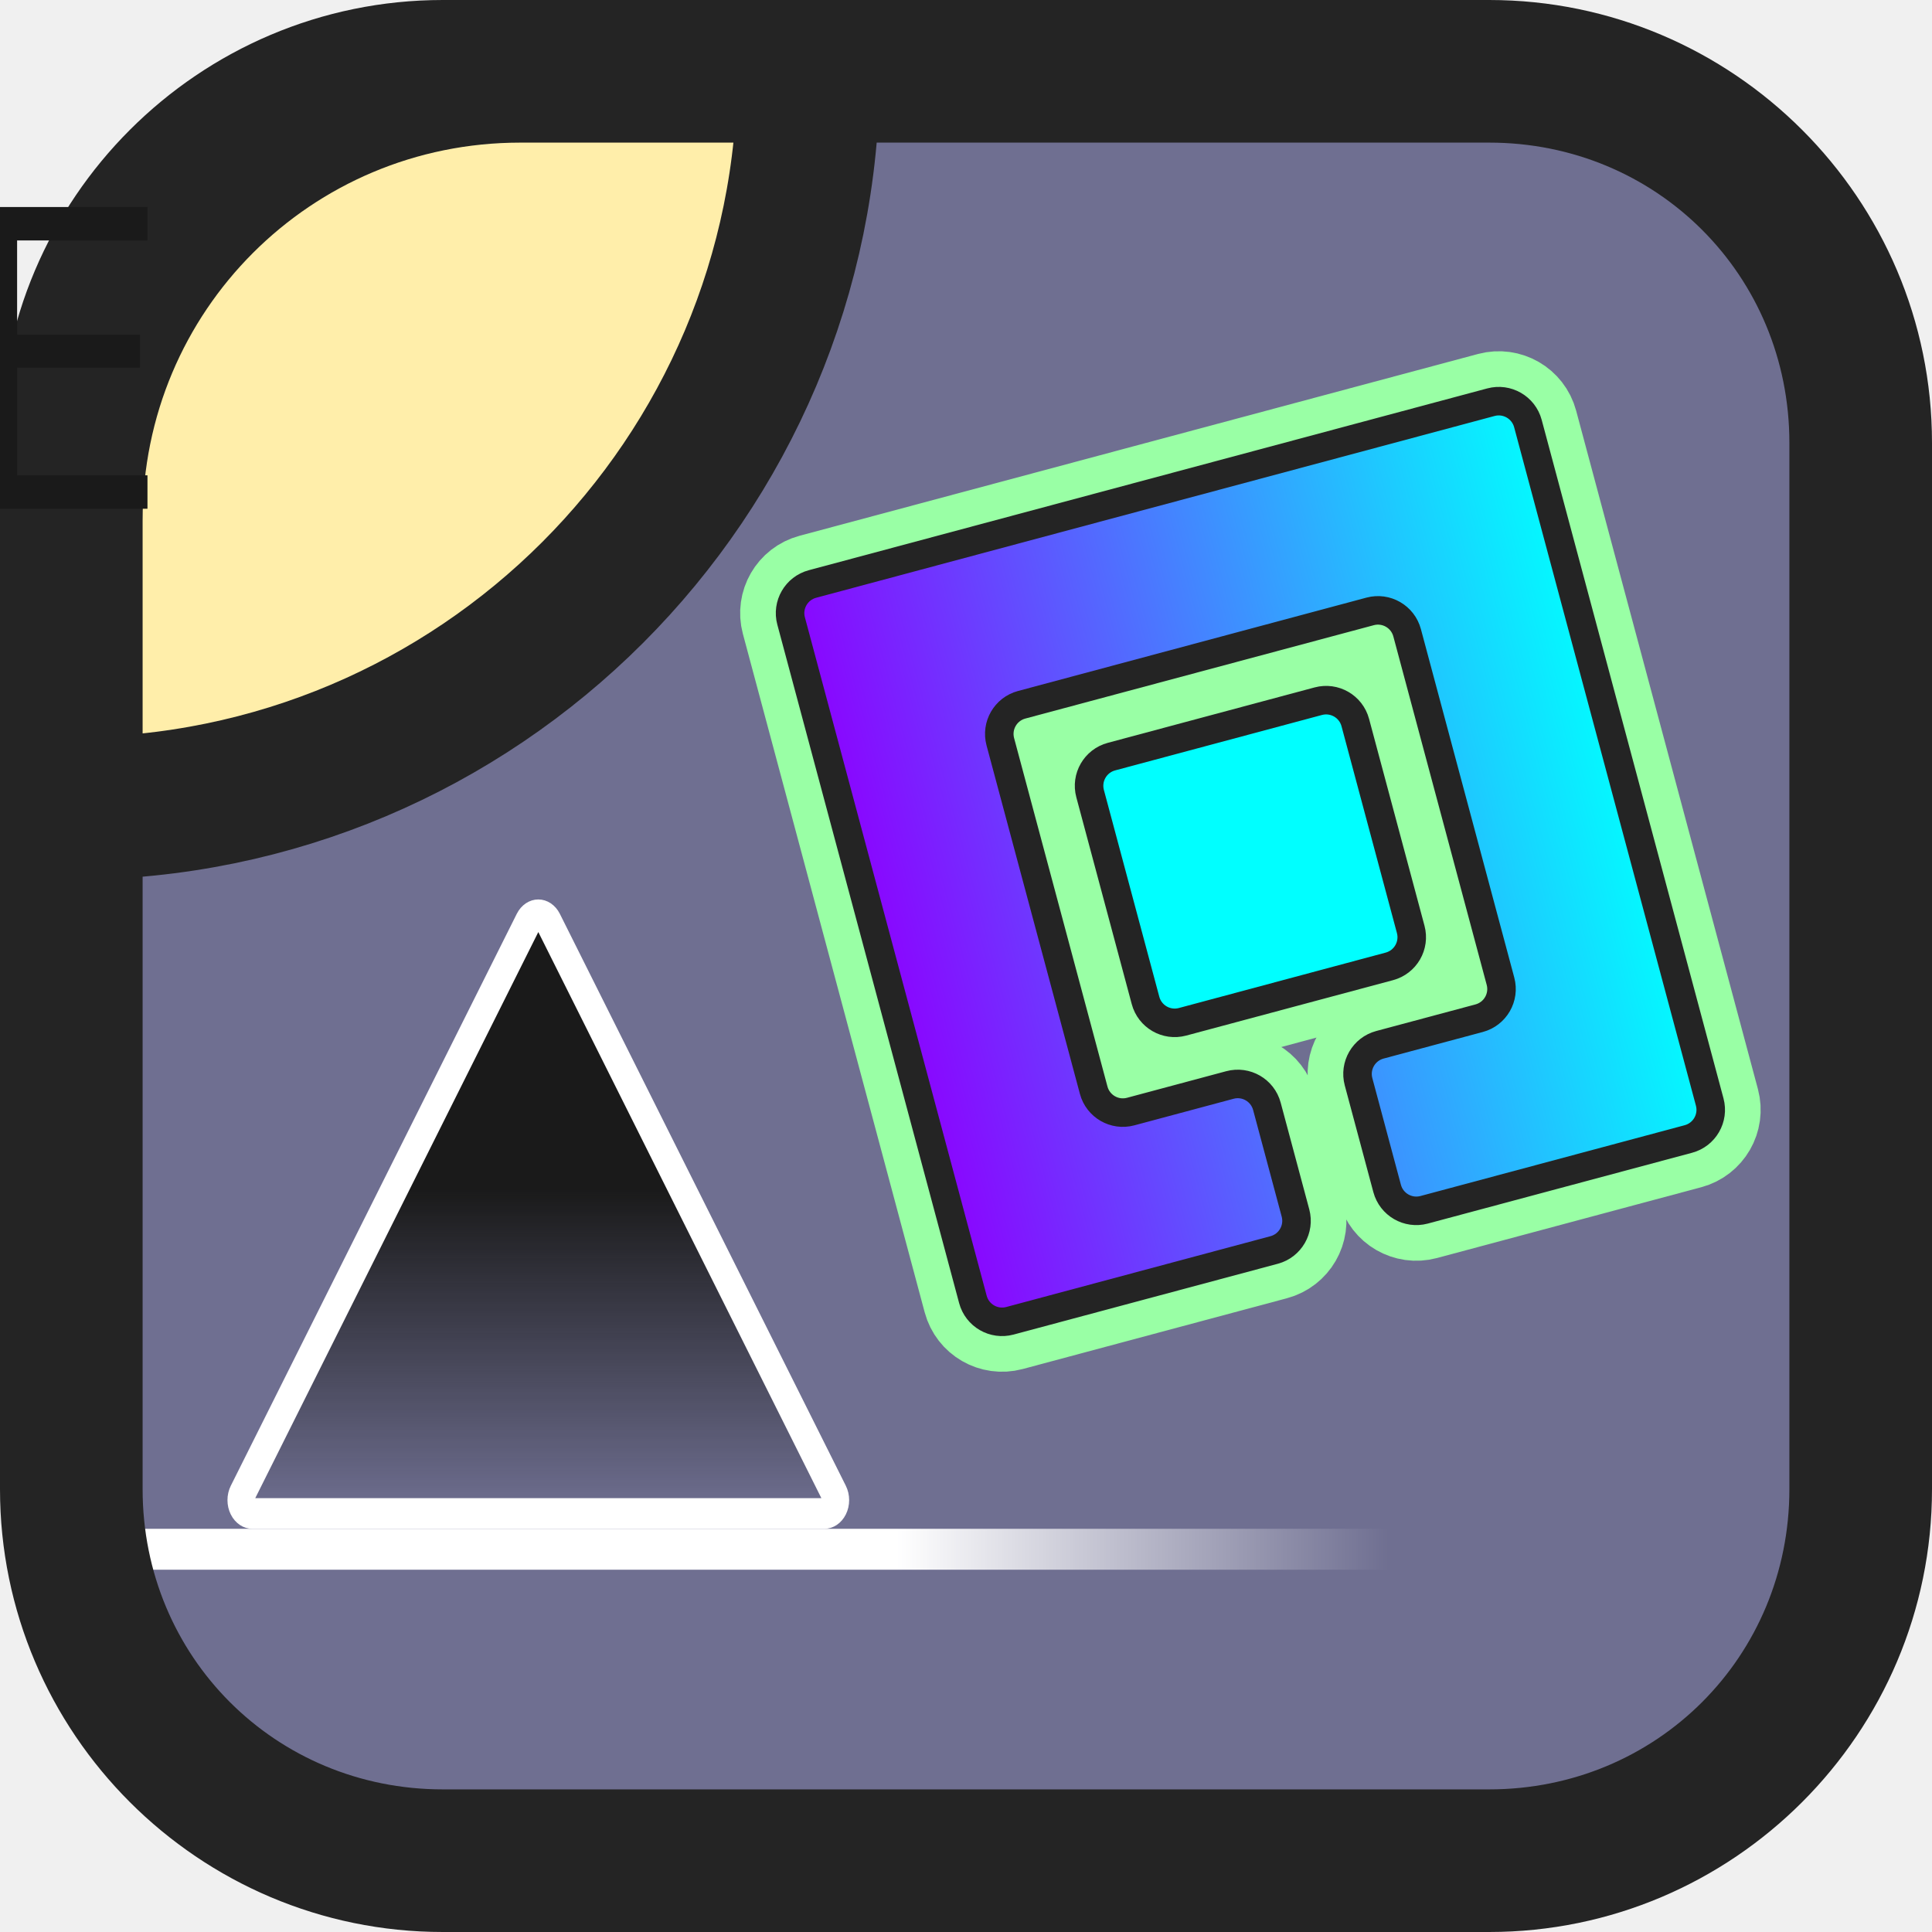
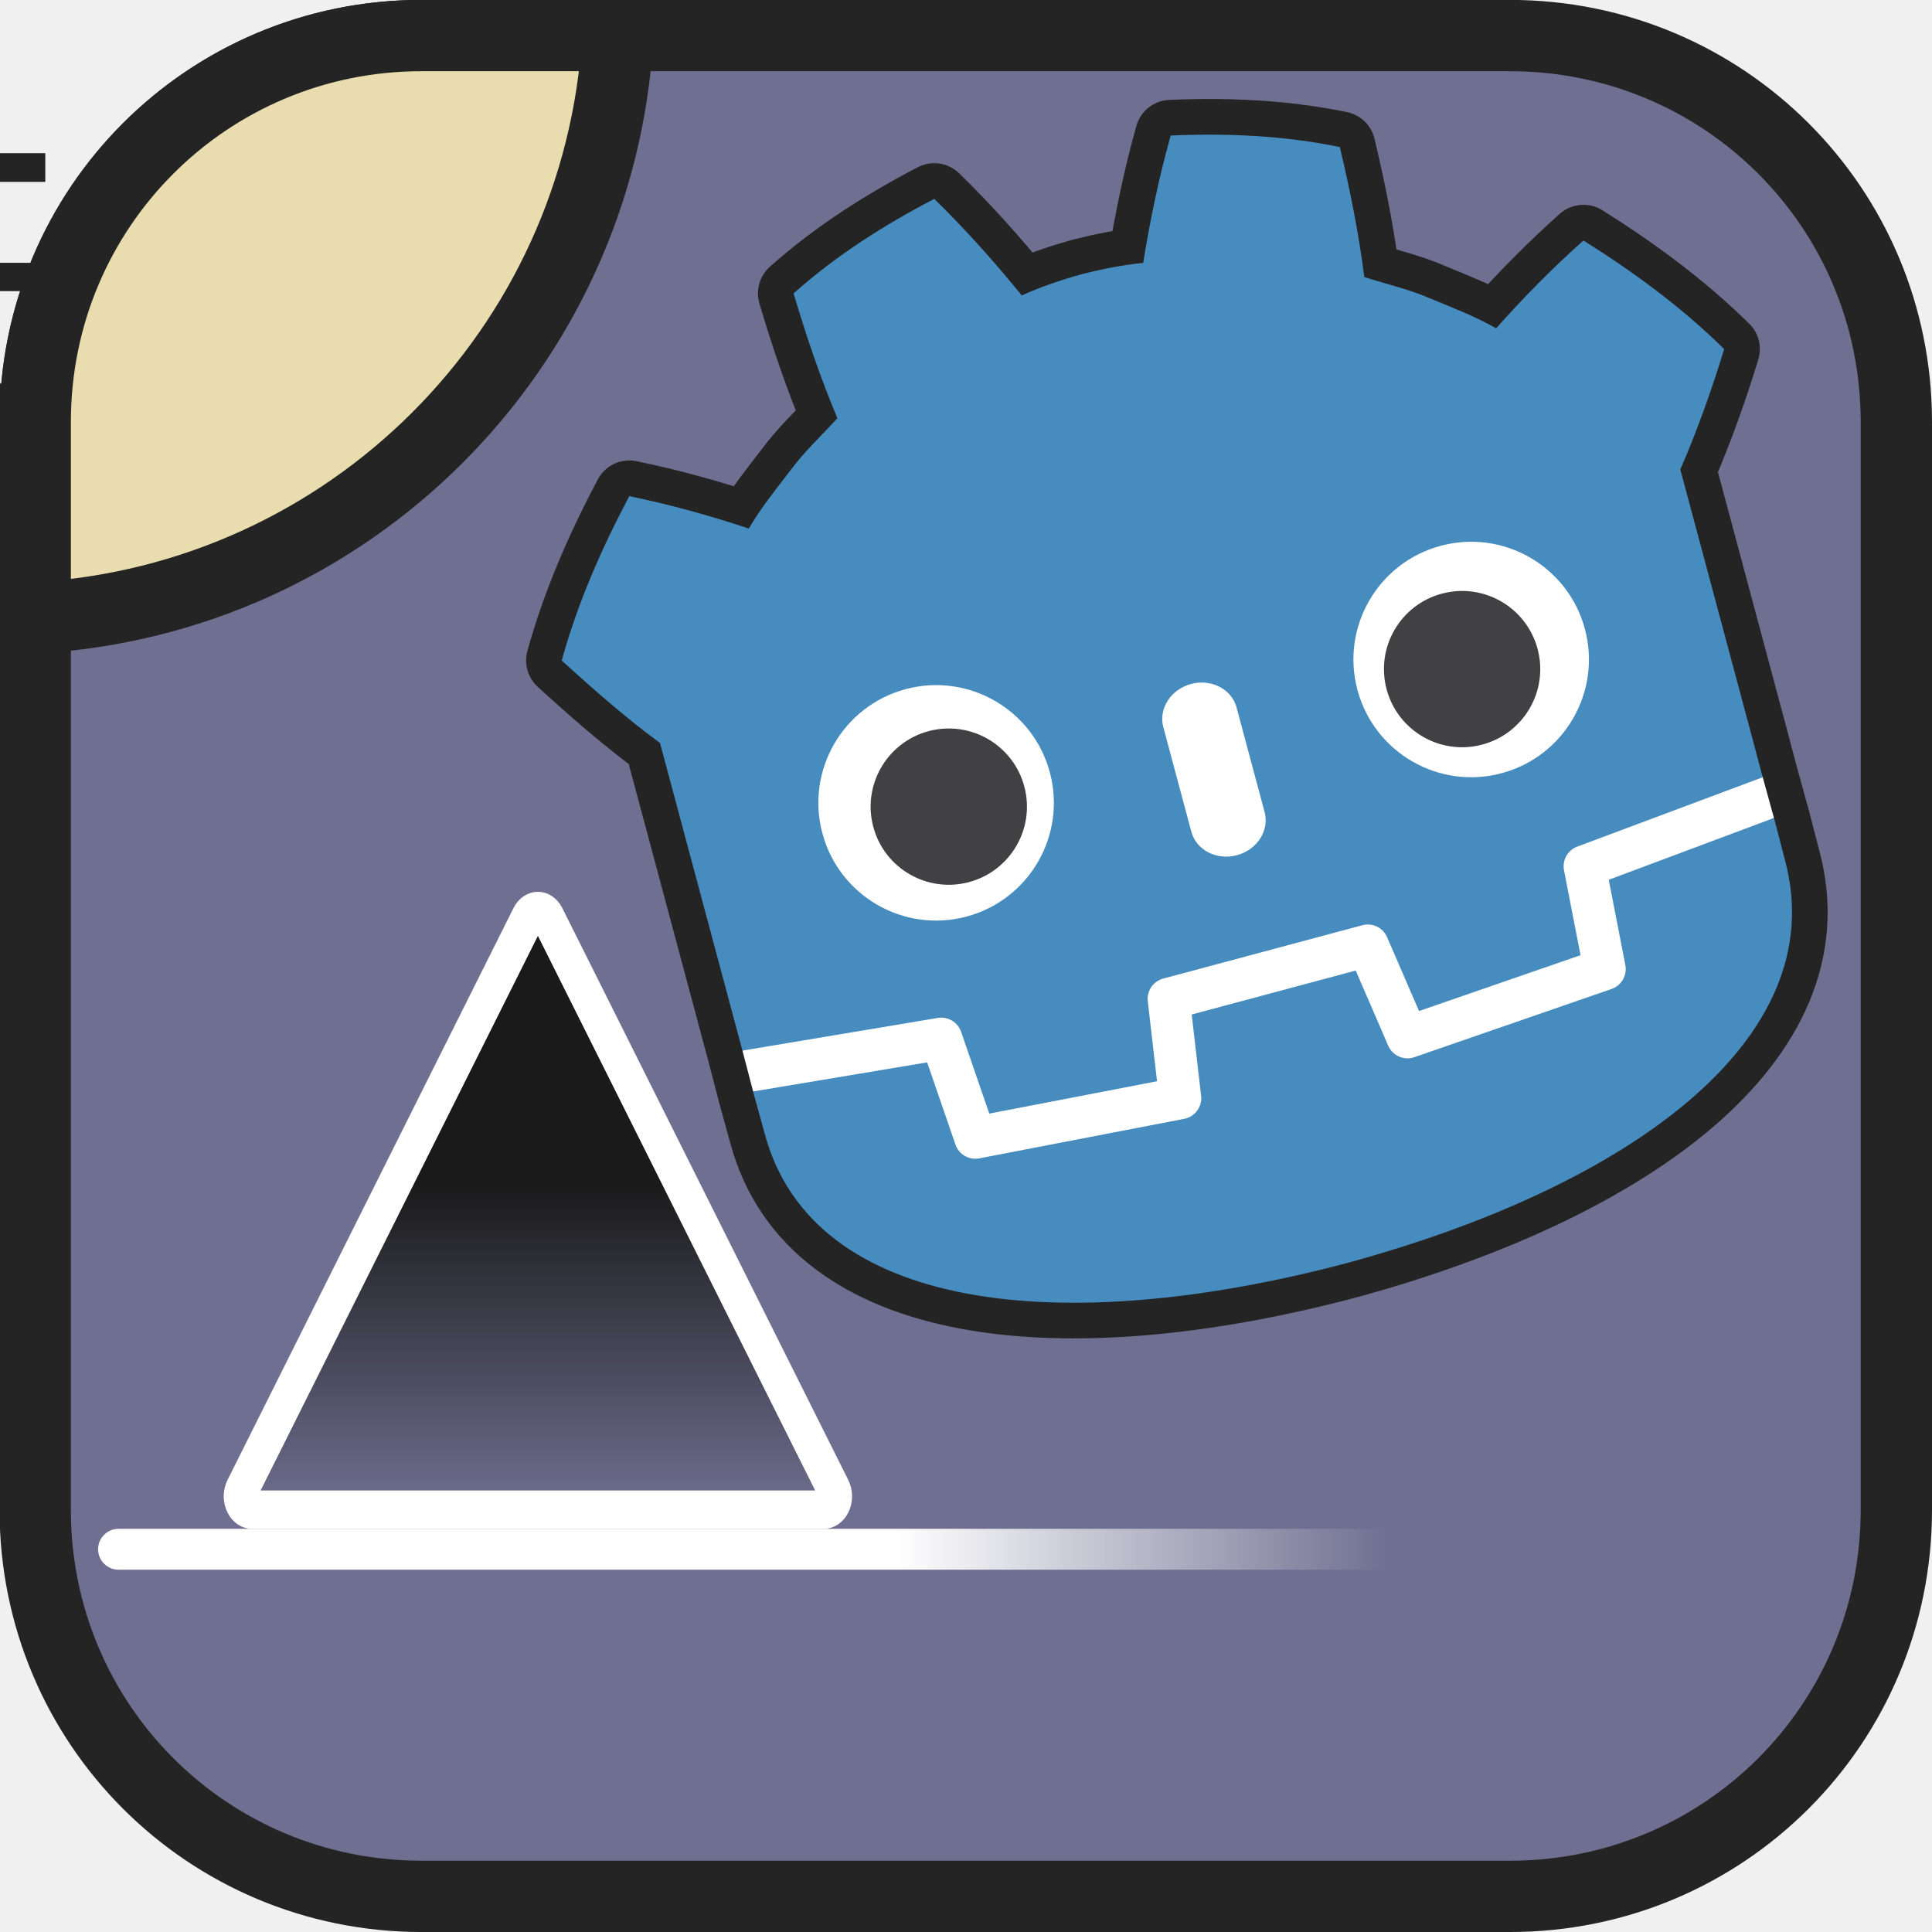
- <svg xmlns="http://www.w3.org/2000/svg" xmlns:xlink="http://www.w3.org/1999/xlink" width="512" height="512" viewBox="0 0 135.467 135.467" version="1.1" id="svg135">
+ <svg xmlns="http://www.w3.org/2000/svg" xmlns:xlink="http://www.w3.org/1999/xlink" width="512" height="512" viewBox="0 0 135.467 135.467" version="1.1" id="svg135" xml:space="preserve">
  <defs id="defs132">
    <linearGradient id="linearGradient18698">
      <stop style="stop-color:#8d00ff;stop-opacity:1;" offset="0" id="stop18694" />
      <stop style="stop-color:#00ffff;stop-opacity:1;" offset="1" id="stop18696" />
    </linearGradient>
    <linearGradient id="linearGradient14808">
      <stop style="stop-color:#ffffff;stop-opacity:1;" offset="0" id="stop14804" />
      <stop style="stop-color:#ffffff;stop-opacity:0;" offset="1" id="stop14806" />
    </linearGradient>
    <linearGradient id="linearGradient11092">
      <stop style="stop-color:#1a1a1a;stop-opacity:1;" offset="0" id="stop11088" />
      <stop style="stop-color:#1a1a1a;stop-opacity:0;" offset="1" id="stop11090" />
    </linearGradient>
    <linearGradient xlink:href="#linearGradient11092" id="linearGradient11094" x1="51.744" y1="61.928" x2="51.744" y2="80.442" gradientUnits="userSpaceOnUse" />
    <linearGradient xlink:href="#linearGradient14808" id="linearGradient14802" x1="56.191" y1="107.196" x2="86.458" y2="107.196" gradientUnits="userSpaceOnUse" gradientTransform="matrix(1.136502,0,0,1,-0.9388901,0)" />
    <linearGradient xlink:href="#linearGradient18698" id="linearGradient18700" x1="61.677" y1="53.964" x2="117.185" y2="53.964" gradientUnits="userSpaceOnUse" />
    <linearGradient xlink:href="#linearGradient18698" id="linearGradient18791" gradientUnits="userSpaceOnUse" x1="61.677" y1="53.964" x2="117.185" y2="53.964" />
  </defs>
  <g id="layer1">
-     <path style="color:#000000;fill:#6f6f91;stroke-width:10;stroke-linecap:round;stroke-linejoin:round;-inkscape-stroke:none;paint-order:markers fill stroke" d="m 31.049,5 h 73.368 c 14.431,0 26.049,11.618 26.049,26.049 v 73.368 c 0,14.431 -11.618,26.049 -26.049,26.049 H 31.049 c -14.431,0 -26.049,-11.618 -26.049,-26.049 V 31.049 c 0,-14.431 11.618,-26.049 26.049,-26.049 z" id="path9409" />
-     <rect style="fill:url(#linearGradient14802);fill-opacity:1;stroke:none;stroke-width:11.445;stroke-linecap:round;stroke-linejoin:round;stroke-dasharray:none;paint-order:markers fill stroke" id="rect7797" width="101.81" height="2.868" x="6.878" y="107.196" ry="1.434" />
-     <path style="color:#000000;fill:#242424;stroke-linecap:round;stroke-linejoin:round;-inkscape-stroke:none;paint-order:markers fill stroke" d="M 31.049,0 C 13.934,0 0,13.934 0,31.049 v 73.369 c 0,17.115 13.934,31.049 31.049,31.049 h 73.369 c 17.115,0 31.049,-13.934 31.049,-31.049 V 31.049 C 135.467,13.934 121.533,0 104.418,0 Z m 0,10 h 73.369 c 11.748,0 21.049,9.301 21.049,21.049 v 73.369 c 0,11.748 -9.301,21.049 -21.049,21.049 H 31.049 C 19.301,125.467 10,116.166 10,104.418 V 31.049 C 10,19.301 19.301,10 31.049,10 Z" id="path9411" />
-     <path style="fill:url(#linearGradient11094);fill-opacity:1;stroke:#ffffff;stroke-width:1.751;stroke-linecap:round;stroke-linejoin:round;stroke-dasharray:none;paint-order:markers fill stroke" id="path9574" d="m 70.611,80.442 -37.733,-10e-7 A 0.764,0.764 60 0 1 32.216,79.296 L 51.083,46.618 a 0.764,0.764 2.5219853e-7 0 1 1.323,0 l 18.867,32.678 a 0.764,0.764 120 0 1 -0.661,1.146 z" transform="matrix(1.062865,0,0,1.227291,-17.25243,7.396189)" />
-     <g id="g18727">
-       <path id="path13469" style="fill:#ffeeaa;stroke:#242424;stroke-width:10;stroke-linecap:round;stroke-linejoin:round;stroke-dasharray:none;stroke-opacity:1;paint-order:markers fill stroke" d="M 36.483,5 C 19.041,5 5,19.041 5,36.483 V 56.689 A 51.689,51.689 0 0 0 56.689,5 Z" />
-       <text xml:space="preserve" style="font-size:29.624px;line-height:1.2;font-family:Iosevka;-inkscape-font-specification:Iosevka;text-align:center;text-anchor:middle;fill:#1a1a1a;fill-opacity:1;stroke:none;stroke-width:0.84;stroke-linecap:round;stroke-linejoin:round;stroke-dasharray:none;stroke-opacity:1;paint-order:markers fill stroke" x="30.844" y="35.672" id="text16779">
-         <tspan id="tspan16777" style="font-style:normal;font-variant:normal;font-weight:normal;font-stretch:normal;font-family:Pusab;-inkscape-font-specification:Pusab;stroke:none;stroke-width:0.84" x="30.844" y="35.672">E</tspan>
+     <path style="color:#000000;fill:#6f6f91;stroke:#242424;stroke-width:5;stroke-linecap:round;stroke-linejoin:round;stroke-dasharray:none;stroke-opacity:1;paint-order:markers fill stroke" d="m 29.564,2.494 h 76.309 c 15.01,0 27.094,12.082 27.094,27.089 v 76.296 c 0,15.007 -12.084,27.089 -27.094,27.089 H 29.564 c -15.01,0 -27.094,-12.082 -27.094,-27.089 V 29.582 c 0,-15.007 12.084,-27.089 27.094,-27.089 z" id="path9409" />
+     <rect style="fill:url(#linearGradient14802);fill-opacity:1;stroke:none;stroke-width:11.446;stroke-linecap:round;stroke-linejoin:round;stroke-dasharray:none;paint-order:markers fill stroke" id="rect7797" width="101.81" height="2.868" x="6.878" y="107.196" ry="1.434" />
+     <path style="fill:url(#linearGradient11094);fill-opacity:1;stroke:#ffffff;stroke-width:2.189;stroke-linecap:round;stroke-linejoin:round;stroke-dasharray:none;paint-order:markers fill stroke" id="path9574" d="m 70.611,80.442 -37.733,-10e-7 A 0.764,0.764 60 0 1 32.216,79.296 L 51.083,46.618 a 0.764,0.764 2.5219853e-7 0 1 1.323,0 l 18.867,32.678 a 0.764,0.764 120 0 1 -0.661,1.146 z" transform="matrix(1.062865,0,0,1.227291,-17.28166,7.127544)" />
+     <g id="g18727" style="stroke-width:5.824;stroke-dasharray:none" transform="matrix(0.8584533,0,0,0.8584533,4.023584,10.28863)">
+       <path id="path1873" style="color:#000000;fill:#e9ddaf;stroke:#242424;stroke-width:5;stroke-linecap:round;stroke-linejoin:round;stroke-dasharray:none;stroke-opacity:1;paint-order:markers fill stroke" d="M 29.564 2.493 C 14.554 2.493 2.47 14.575 2.47 29.582 L 2.47 43.324 A 43.416 43.416 0 0 0 43.323 2.493 L 29.564 2.493 z " transform="matrix(1.164886,0,0,1.164886,-4.687016,-11.98508)" />
+       <text xml:space="preserve" style="font-size:29.624px;line-height:1.2;font-family:Iosevka;-inkscape-font-specification:Iosevka;text-align:center;text-anchor:middle;fill:#242424;fill-opacity:1;stroke:none;stroke-width:5.824;stroke-linecap:round;stroke-linejoin:round;stroke-dasharray:none;stroke-opacity:1;paint-order:markers fill stroke" x="19.519" y="21.685" id="text16779">
+         <tspan id="tspan16777" style="font-style:normal;font-variant:normal;font-weight:normal;font-stretch:normal;font-family:Pusab;-inkscape-font-specification:Pusab;fill:#242424;fill-opacity:1;stroke:none;stroke-width:5.824;stroke-dasharray:none" x="19.519" y="21.685">E</tspan>
      </text>
    </g>
-     <g id="g18735" transform="rotate(-15,113.0165,63.85344)">
+     <g id="g18735" transform="rotate(-15,113.0165,63.85344)" style="display:none">
      <g id="g18708" style="stroke:#99ffa5;stroke-width:7;stroke-dasharray:none;stroke-opacity:1">
        <path id="rect17687" style="fill:url(#linearGradient18791);fill-opacity:1;stroke:#99ffa5;stroke-width:7;stroke-linecap:round;stroke-linejoin:round;stroke-dasharray:none;stroke-opacity:1;paint-order:markers fill stroke" d="m 62.689,29.339 v 49.251 a 2.117,2.117 45 0 0 2.117,2.117 h 19.182 a 2.117,2.117 135 0 0 2.117,-2.117 v -7.744 A 2.117,2.117 45 0 0 83.987,68.729 H 76.783 a 2.117,2.117 45 0 1 -2.117,-2.117 l 0,-25.296 a 2.117,2.117 135 0 1 2.117,-2.117 h 25.296 a 2.117,2.117 45 0 1 2.117,2.117 v 25.296 a 2.117,2.117 135 0 1 -2.117,2.117 h -7.204 a 2.117,2.117 135 0 0 -2.117,2.117 v 7.744 a 2.117,2.117 45 0 0 2.117,2.117 H 114.057 a 2.117,2.117 135 0 0 2.117,-2.117 V 29.339 A 2.117,2.117 45 0 0 114.057,27.222 H 64.805 a 2.117,2.117 135 0 0 -2.117,2.117 z" />
        <path style="fill:#00ffff;fill-opacity:1;stroke:#99ffa5;stroke-width:7;stroke-linecap:round;stroke-linejoin:round;stroke-dasharray:none;stroke-opacity:1;paint-order:markers fill stroke" id="rect18124" width="19.249" height="19.249" x="79.806" y="44.34" d="m 81.923,44.34 h 15.016 a 2.117,2.117 45 0 1 2.117,2.117 l 0,15.016 a 2.117,2.117 135 0 1 -2.117,2.117 l -15.016,0 A 2.117,2.117 45 0 1 79.806,61.472 V 46.457 a 2.117,2.117 135 0 1 2.117,-2.117 z" />
      </g>
      <g id="g18714" style="stroke-width:2;stroke-dasharray:none">
        <path id="path18710" style="fill:url(#linearGradient18700);fill-opacity:1;stroke:#242424;stroke-width:2;stroke-linecap:round;stroke-linejoin:round;stroke-dasharray:none;stroke-opacity:1;paint-order:markers fill stroke" d="m 62.689,29.339 v 49.251 a 2.117,2.117 45 0 0 2.117,2.117 h 19.182 a 2.117,2.117 135 0 0 2.117,-2.117 v -7.744 A 2.117,2.117 45 0 0 83.987,68.729 H 76.783 a 2.117,2.117 45 0 1 -2.117,-2.117 l 0,-25.296 a 2.117,2.117 135 0 1 2.117,-2.117 h 25.296 a 2.117,2.117 45 0 1 2.117,2.117 v 25.296 a 2.117,2.117 135 0 1 -2.117,2.117 h -7.204 a 2.117,2.117 135 0 0 -2.117,2.117 v 7.744 a 2.117,2.117 45 0 0 2.117,2.117 H 114.057 a 2.117,2.117 135 0 0 2.117,-2.117 V 29.339 A 2.117,2.117 45 0 0 114.057,27.222 H 64.805 a 2.117,2.117 135 0 0 -2.117,2.117 z" />
        <path style="fill:#00ffff;fill-opacity:1;stroke:#242424;stroke-width:2;stroke-linecap:round;stroke-linejoin:round;stroke-dasharray:none;stroke-opacity:1;paint-order:markers fill stroke" id="rect18712" width="19.249" height="19.249" x="79.806" y="44.34" d="m 81.923,44.34 h 15.016 a 2.117,2.117 45 0 1 2.117,2.117 l 0,15.016 a 2.117,2.117 135 0 1 -2.117,2.117 l -15.016,0 A 2.117,2.117 45 0 1 79.806,61.472 V 46.457 a 2.117,2.117 135 0 1 2.117,-2.117 z" />
      </g>
    </g>
+     <g id="g314" transform="matrix(0.8719298,-0.2336044,0.2336329,0.8718236,-157.767,-64.0927)" style="stroke-width:0.293">
+       <path id="path1931" style="stroke:#242424;stroke-width:5.539;stroke-linejoin:round;stroke-dasharray:none;stroke-opacity:1" d="m 238.746,148.318 c -1.059,-0.289 -2.124,-0.549 -3.192,-0.787 -1.706,2.867 -3.265,5.971 -4.624,9.006 -1.611,-0.269 -3.229,-0.368 -4.85,-0.388 l 1.8e-4,-0.003 c -0.011,0 -0.022,0.003 -0.032,0.003 -0.01,0 -0.021,-0.003 -0.03,-0.003 l -4e-5,0.002 c -1.624,0.019 -3.24,0.119 -4.852,0.388 -1.358,-3.035 -2.917,-6.139 -4.625,-9.006 -4.27,0.949 -8.495,2.271 -12.455,4.264 0.091,3.497 0.316,6.848 0.775,10.251 -1.538,0.985 -3.154,1.831 -4.591,2.985 -1.46,1.123 -2.95,2.197 -4.272,3.51 -2.64,-1.746 -5.435,-3.387 -8.314,-4.836 -3.103,3.34 -6.005,6.944 -8.375,10.978 1.863,2.924 3.861,5.863 5.712,8.155 l -7e-5,19.923 -1.4e-4,2.53 -3e-5,2.303 c 1.8e-4,1e-5 3.5e-4,1.4e-4 4.2e-4,1.5e-4 -8e-5,0 -7e-5,5.3e-4 -1.4e-4,5.3e-4 l -0.021,3.275 -0.005,-7.4e-4 c 0.006,1.467 0.025,3.073 0.025,3.393 0,14.413 18.284,21.341 41,21.42 l 0.028,7e-5 0.028,2.1e-4 c 22.716,-0.08 40.994,-7.008 40.994,-21.421 0,-0.326 0.02,-1.925 0.026,-3.393 l -0.019,0.002 0.014,-0.002 -0.021,-3.274 c 0,0 -3.4e-4,-0.003 -3.5e-4,-0.003 l 3e-5,-1.972 0.006,-0.002 -4e-5,-22.778 c 2.137,-2.69 4.161,-5.659 5.711,-8.155 -2.369,-4.034 -5.273,-7.638 -8.376,-10.978 -2.878,1.449 -5.674,3.09 -8.314,4.836 -1.321,-1.313 -2.809,-2.388 -4.271,-3.511 -1.436,-1.153 -3.055,-1.999 -4.59,-2.985 0.457,-3.403 0.683,-6.754 0.774,-10.251 -2.971,-1.495 -6.089,-2.612 -9.265,-3.478 z" />
+       <path d="m 267.07,207.595 c 0,0 -0.136,-0.836 -0.216,-0.829 l -15.171,1.464 c -1.207,0.117 -2.145,1.079 -2.229,2.289 l -0.417,5.974 -11.737,0.837 -0.798,-5.414 c -0.178,-1.204 -1.229,-2.112 -2.447,-2.112 h -16.012 c -1.217,0 -2.268,0.908 -2.446,2.112 l -0.799,5.414 -11.737,-0.837 -0.417,-5.974 c -0.085,-1.21 -1.022,-2.173 -2.229,-2.289 l -15.179,-1.463 c -0.078,-0.008 -0.136,0.829 -0.214,0.829 l -0.021,3.283 12.855,2.073 0.421,6.027 c 0.085,1.22 1.07,2.207 2.291,2.294 l 16.165,1.153 c 0.061,0.004 0.122,0.007 0.182,0.007 1.215,0 2.265,-0.908 2.442,-2.112 l 0.821,-5.571 h 11.743 l 0.821,5.571 c 0.177,1.204 1.229,2.112 2.445,2.112 0.059,0 0.119,-0.002 0.177,-0.006 l 16.167,-1.153 c 1.221,-0.088 2.206,-1.074 2.291,-2.294 l 0.421,-6.027 12.85,-2.082 z" fill="#ffffff" id="path278" style="stroke-width:0.313" />
+       <path d="m 185.021,182.839 v 19.923 2.53 2.303 c 0.045,4.2e-4 0.091,0.002 0.135,0.006 l 15.177,1.463 c 0.795,0.077 1.418,0.717 1.473,1.513 l 0.468,6.7 13.239,0.945 0.912,-6.183 c 0.118,-0.802 0.806,-1.396 1.617,-1.396 h 16.012 c 0.811,0 1.498,0.594 1.616,1.396 l 0.912,6.183 13.239,-0.945 0.468,-6.7 c 0.056,-0.797 0.678,-1.436 1.473,-1.513 l 15.171,-1.463 c 0.045,-0.004 0.09,-0.006 0.135,-0.006 v -1.975 l 0.006,-0.002 v -22.779 c 2.137,-2.69 4.161,-5.658 5.711,-8.155 -2.369,-4.034 -5.273,-7.638 -8.376,-10.978 -2.878,1.449 -5.674,3.09 -8.314,4.836 -1.321,-1.313 -2.809,-2.388 -4.271,-3.51 -1.436,-1.153 -3.055,-1.999 -4.59,-2.985 0.457,-3.403 0.683,-6.754 0.774,-10.251 -3.961,-1.993 -8.184,-3.315 -12.457,-4.264 -1.706,2.867 -3.266,5.971 -4.624,9.006 -1.611,-0.269 -3.229,-0.369 -4.85,-0.388 v -0.003 c -0.011,0 -0.022,0.003 -0.031,0.003 -0.01,0 -0.021,-0.003 -0.031,-0.003 v 0.003 c -1.624,0.019 -3.241,0.119 -4.852,0.388 -1.358,-3.035 -2.917,-6.139 -4.625,-9.006 -4.27,0.949 -8.494,2.271 -12.455,4.264 0.091,3.497 0.317,6.848 0.775,10.251 -1.538,0.985 -3.154,1.831 -4.591,2.985 -1.46,1.123 -2.95,2.197 -4.272,3.51 -2.64,-1.746 -5.435,-3.388 -8.314,-4.836 -3.103,3.34 -6.005,6.944 -8.375,10.978 1.863,2.924 3.861,5.863 5.711,8.155 z" fill="#478cbf" id="path280" style="stroke-width:0.313" />
+       <path d="m 253.455,212.185 -0.47,6.735 c -0.057,0.812 -0.702,1.458 -1.514,1.516 l -16.166,1.154 c -0.039,0.003 -0.079,0.004 -0.118,0.004 -0.803,0 -1.496,-0.59 -1.615,-1.396 l -0.927,-6.287 h -13.191 l -0.927,6.287 c -0.125,0.846 -0.881,1.455 -1.733,1.392 l -16.166,-1.154 c -0.812,-0.058 -1.458,-0.704 -1.514,-1.516 l -0.47,-6.735 -13.647,-1.316 c 0.006,1.467 0.025,3.073 0.025,3.393 0,14.413 18.284,21.341 41,21.421 h 0.028 0.028 c 22.716,-0.08 40.994,-7.007 40.994,-21.421 0,-0.326 0.02,-1.926 0.026,-3.393 z" fill="#478cbf" id="path282" style="stroke-width:0.313" />
+       <path d="m 213.68,192.888 c 0,5.053 -4.094,9.147 -9.146,9.147 -5.049,0 -9.145,-4.094 -9.145,-9.147 0,-5.05 4.096,-9.142 9.145,-9.142 5.052,0 9.146,4.092 9.146,9.142" fill="#ffffff" id="path284" style="stroke-width:0.313" />
+       <path d="m 211.48,193.43 c 0,3.352 -2.717,6.069 -6.071,6.069 -3.353,0 -6.071,-2.717 -6.071,-6.069 0,-3.352 2.718,-6.071 6.071,-6.071 3.354,0 6.071,2.719 6.071,6.071" fill="#414042" id="path286" style="stroke-width:0.313" />
+       <path d="m 226.048,202.867 c -1.626,0 -2.944,-1.198 -2.944,-2.676 v -8.42 c 0,-1.476 1.318,-2.676 2.944,-2.676 1.626,0 2.947,1.2 2.947,2.676 v 8.42 c 0,1.477 -1.321,2.676 -2.947,2.676" fill="#ffffff" id="path288" style="stroke-width:0.313" />
+       <path d="m 238.417,192.888 c 0,5.053 4.094,9.147 9.147,9.147 5.049,0 9.144,-4.094 9.144,-9.147 0,-5.05 -4.095,-9.142 -9.144,-9.142 -5.053,0 -9.147,4.092 -9.147,9.142" fill="#ffffff" id="path290" style="stroke-width:0.313" />
+       <path d="m 240.618,193.43 c 0,3.352 2.716,6.069 6.068,6.069 3.355,0 6.071,-2.717 6.071,-6.069 0,-3.352 -2.716,-6.071 -6.071,-6.071 -3.352,0 -6.068,2.719 -6.068,6.071" fill="#414042" id="path292" style="stroke-width:0.313" />
+     </g>
  </g>
</svg>
